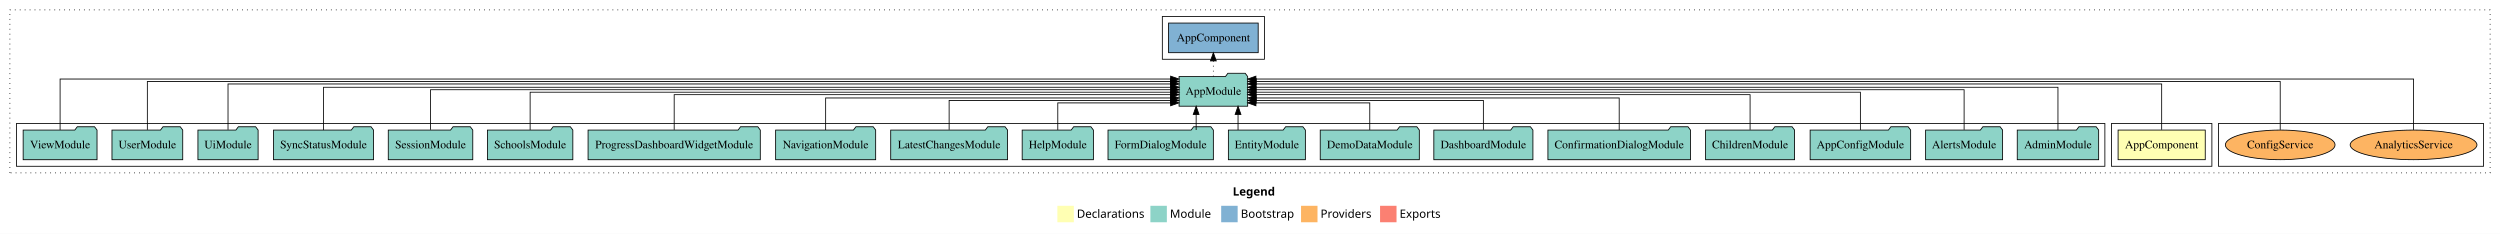
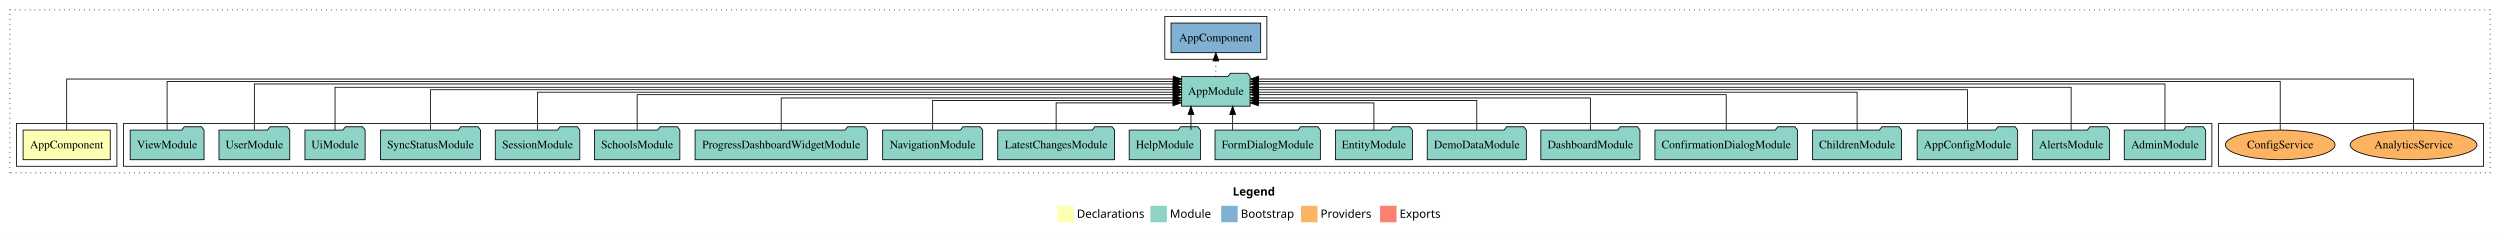
<svg xmlns="http://www.w3.org/2000/svg" width="3037pt" height="284pt" viewBox="0.00 0.00 3037.00 284.00">
  <g id="graph0" class="graph" transform="scale(1 1) rotate(0) translate(4 280)">
    <polygon fill="white" stroke="transparent" points="-4,4 -4,-280 3033,-280 3033,4 -4,4" />
    <text text-anchor="start" x="1493.51" y="-42.4" font-family="sans-serif" font-weight="bold" font-size="14.00">Legend</text>
    <polygon fill="#ffffb3" stroke="transparent" points="1280.5,-10 1280.5,-30 1300.5,-30 1300.5,-10 1280.5,-10" />
    <text text-anchor="start" x="1304.13" y="-15.4" font-family="sans-serif" font-size="14.00">  Declarations</text>
    <polygon fill="#8dd3c7" stroke="transparent" points="1393.5,-10 1393.5,-30 1413.5,-30 1413.5,-10 1393.5,-10" />
    <text text-anchor="start" x="1417.23" y="-15.4" font-family="sans-serif" font-size="14.00">  Module</text>
    <polygon fill="#80b1d3" stroke="transparent" points="1479.5,-10 1479.5,-30 1499.5,-30 1499.5,-10 1479.5,-10" />
    <text text-anchor="start" x="1503.28" y="-15.4" font-family="sans-serif" font-size="14.00">  Bootstrap</text>
    <polygon fill="#fdb462" stroke="transparent" points="1576.5,-10 1576.5,-30 1596.5,-30 1596.5,-10 1576.5,-10" />
    <text text-anchor="start" x="1600.17" y="-15.4" font-family="sans-serif" font-size="14.00">  Providers</text>
    <polygon fill="#fb8072" stroke="transparent" points="1672.5,-10 1672.5,-30 1692.5,-30 1692.5,-10 1672.5,-10" />
    <text text-anchor="start" x="1696.23" y="-15.4" font-family="sans-serif" font-size="14.00">  Exports</text>
    <g id="clust1" class="cluster">
      <polygon fill="none" stroke="black" stroke-dasharray="1,5" points="8,-70 8,-268 3021,-268 3021,-70 8,-70" />
    </g>
-     <g id="clust6" class="cluster">
-       <polygon fill="none" stroke="black" points="1408,-208 1408,-260 1532,-260 1532,-208 1408,-208" />
-     </g>
    <g id="clust7" class="cluster">
      <polygon fill="none" stroke="black" points="2691,-78 2691,-130 3013,-130 3013,-78 2691,-78" />
    </g>
+     <g id="clust6" class="cluster">
+       <polygon fill="none" stroke="black" points="1411,-208 1411,-260 1535,-260 1535,-208 1411,-208" />
+     </g>
+     <g id="clust4" class="cluster">
+       <polygon fill="none" stroke="black" points="146,-78 146,-130 2683,-130 2683,-78 146,-78" />
+     </g>
    <g id="clust2" class="cluster">
-       <polygon fill="none" stroke="black" points="2561,-78 2561,-130 2683,-130 2683,-78 2561,-78" />
-     </g>
-     <g id="clust4" class="cluster">
-       <polygon fill="none" stroke="black" points="16,-78 16,-130 2553,-130 2553,-78 16,-78" />
+       <polygon fill="none" stroke="black" points="16,-78 16,-130 138,-130 138,-78 16,-78" />
    </g>
    <g id="node1" class="node">
-       <polygon fill="#ffffb3" stroke="black" points="2674.94,-122 2569.06,-122 2569.06,-86 2674.94,-86 2674.94,-122" />
-       <text text-anchor="middle" x="2622" y="-99.8" font-family="Times,serif" font-size="14.00">AppComponent</text>
+       <polygon fill="#ffffb3" stroke="black" points="129.94,-122 24.06,-122 24.06,-86 129.94,-86 129.94,-122" />
+       <text text-anchor="middle" x="77" y="-99.8" font-family="Times,serif" font-size="14.00">AppComponent</text>
    </g>
    <g id="node2" class="node">
-       <polygon fill="#8dd3c7" stroke="black" points="1511.66,-187 1508.66,-191 1487.66,-191 1484.66,-187 1428.34,-187 1428.34,-151 1511.66,-151 1511.66,-187" />
-       <text text-anchor="middle" x="1470" y="-164.8" font-family="Times,serif" font-size="14.00">AppModule</text>
+       <polygon fill="#8dd3c7" stroke="black" points="1514.66,-187 1511.66,-191 1490.66,-191 1487.66,-187 1431.34,-187 1431.34,-151 1514.66,-151 1514.66,-187" />
+       <text text-anchor="middle" x="1473" y="-164.8" font-family="Times,serif" font-size="14.00">AppModule</text>
    </g>
    <g id="edge1" class="edge">
-       <path fill="none" stroke="black" d="M2622,-122.29C2622,-144.21 2622,-178 2622,-178 2622,-178 1521.68,-178 1521.68,-178" />
-       <polygon fill="black" stroke="black" points="1521.68,-174.5 1511.68,-178 1521.68,-181.5 1521.68,-174.5" />
+       <path fill="none" stroke="black" d="M77,-122.15C77,-145.76 77,-184 77,-184 77,-184 1421.22,-184 1421.22,-184" />
+       <polygon fill="black" stroke="black" points="1421.22,-187.5 1431.22,-184 1421.22,-180.5 1421.22,-187.5" />
    </g>
    <g id="node22" class="node">
-       <polygon fill="#80b1d3" stroke="black" points="1524.44,-252 1415.56,-252 1415.56,-216 1524.44,-216 1524.44,-252" />
-       <text text-anchor="middle" x="1470" y="-229.8" font-family="Times,serif" font-size="14.00">AppComponent </text>
+       <polygon fill="#80b1d3" stroke="black" points="1527.44,-252 1418.56,-252 1418.56,-216 1527.44,-216 1527.44,-252" />
+       <text text-anchor="middle" x="1473" y="-229.8" font-family="Times,serif" font-size="14.00">AppComponent </text>
    </g>
    <g id="edge21" class="edge">
-       <path fill="none" stroke="black" stroke-dasharray="1,5" d="M1470,-187.11C1470,-187.11 1470,-205.99 1470,-205.99" />
-       <polygon fill="black" stroke="black" points="1466.5,-205.99 1470,-215.99 1473.5,-205.99 1466.5,-205.99" />
+       <path fill="none" stroke="black" stroke-dasharray="1,5" d="M1473,-187.11C1473,-187.11 1473,-205.99 1473,-205.99" />
+       <polygon fill="black" stroke="black" points="1469.5,-205.99 1473,-215.99 1476.5,-205.99 1469.5,-205.99" />
    </g>
    <g id="node3" class="node">
-       <polygon fill="#8dd3c7" stroke="black" points="2545.44,-122 2542.44,-126 2521.44,-126 2518.44,-122 2446.56,-122 2446.56,-86 2545.44,-86 2545.44,-122" />
-       <text text-anchor="middle" x="2496" y="-99.8" font-family="Times,serif" font-size="14.00">AdminModule</text>
+       <polygon fill="#8dd3c7" stroke="black" points="2675.44,-122 2672.44,-126 2651.44,-126 2648.44,-122 2576.56,-122 2576.56,-86 2675.44,-86 2675.44,-122" />
+       <text text-anchor="middle" x="2626" y="-99.8" font-family="Times,serif" font-size="14.00">AdminModule</text>
    </g>
    <g id="edge2" class="edge">
-       <path fill="none" stroke="black" d="M2496,-122.03C2496,-142.77 2496,-174 2496,-174 2496,-174 1521.81,-174 1521.81,-174" />
-       <polygon fill="black" stroke="black" points="1521.81,-170.5 1511.81,-174 1521.81,-177.5 1521.81,-170.5" />
+       <path fill="none" stroke="black" d="M2626,-122.29C2626,-144.21 2626,-178 2626,-178 2626,-178 1524.72,-178 1524.72,-178" />
+       <polygon fill="black" stroke="black" points="1524.72,-174.5 1514.72,-178 1524.72,-181.5 1524.72,-174.5" />
    </g>
    <g id="node4" class="node">
-       <polygon fill="#8dd3c7" stroke="black" points="2428.76,-122 2425.76,-126 2404.76,-126 2401.76,-122 2335.24,-122 2335.24,-86 2428.76,-86 2428.76,-122" />
-       <text text-anchor="middle" x="2382" y="-99.8" font-family="Times,serif" font-size="14.00">AlertsModule</text>
+       <polygon fill="#8dd3c7" stroke="black" points="2558.76,-122 2555.76,-126 2534.76,-126 2531.76,-122 2465.24,-122 2465.24,-86 2558.76,-86 2558.76,-122" />
+       <text text-anchor="middle" x="2512" y="-99.8" font-family="Times,serif" font-size="14.00">AlertsModule</text>
    </g>
    <g id="edge3" class="edge">
-       <path fill="none" stroke="black" d="M2382,-122.31C2382,-142.15 2382,-171 2382,-171 2382,-171 1521.86,-171 1521.86,-171" />
-       <polygon fill="black" stroke="black" points="1521.86,-167.5 1511.86,-171 1521.86,-174.5 1521.86,-167.5" />
+       <path fill="none" stroke="black" d="M2512,-122.03C2512,-142.77 2512,-174 2512,-174 2512,-174 1524.69,-174 1524.69,-174" />
+       <polygon fill="black" stroke="black" points="1524.69,-170.5 1514.69,-174 1524.69,-177.5 1524.69,-170.5" />
    </g>
    <g id="node5" class="node">
-       <polygon fill="#8dd3c7" stroke="black" points="2317.05,-122 2314.05,-126 2293.05,-126 2290.05,-122 2194.95,-122 2194.95,-86 2317.05,-86 2317.05,-122" />
-       <text text-anchor="middle" x="2256" y="-99.8" font-family="Times,serif" font-size="14.00">AppConfigModule</text>
+       <polygon fill="#8dd3c7" stroke="black" points="2447.05,-122 2444.05,-126 2423.05,-126 2420.05,-122 2324.95,-122 2324.95,-86 2447.05,-86 2447.05,-122" />
+       <text text-anchor="middle" x="2386" y="-99.8" font-family="Times,serif" font-size="14.00">AppConfigModule</text>
    </g>
    <g id="edge4" class="edge">
-       <path fill="none" stroke="black" d="M2256,-122.17C2256,-141.09 2256,-168 2256,-168 2256,-168 1521.7,-168 1521.7,-168" />
-       <polygon fill="black" stroke="black" points="1521.7,-164.5 1511.7,-168 1521.7,-171.5 1521.7,-164.5" />
+       <path fill="none" stroke="black" d="M2386,-122.31C2386,-142.15 2386,-171 2386,-171 2386,-171 1524.9,-171 1524.9,-171" />
+       <polygon fill="black" stroke="black" points="1524.9,-167.5 1514.9,-171 1524.9,-174.5 1524.9,-167.5" />
    </g>
    <g id="node6" class="node">
-       <polygon fill="#8dd3c7" stroke="black" points="2176.04,-122 2173.04,-126 2152.04,-126 2149.04,-122 2067.96,-122 2067.96,-86 2176.04,-86 2176.04,-122" />
-       <text text-anchor="middle" x="2122" y="-99.8" font-family="Times,serif" font-size="14.00">ChildrenModule</text>
+       <polygon fill="#8dd3c7" stroke="black" points="2306.04,-122 2303.04,-126 2282.04,-126 2279.04,-122 2197.96,-122 2197.96,-86 2306.04,-86 2306.04,-122" />
+       <text text-anchor="middle" x="2252" y="-99.8" font-family="Times,serif" font-size="14.00">ChildrenModule</text>
    </g>
    <g id="edge5" class="edge">
-       <path fill="none" stroke="black" d="M2122,-122.3C2122,-140.27 2122,-165 2122,-165 2122,-165 1521.78,-165 1521.78,-165" />
-       <polygon fill="black" stroke="black" points="1521.78,-161.5 1511.78,-165 1521.78,-168.5 1521.78,-161.5" />
+       <path fill="none" stroke="black" d="M2252,-122.17C2252,-141.09 2252,-168 2252,-168 2252,-168 1524.88,-168 1524.88,-168" />
+       <polygon fill="black" stroke="black" points="1524.88,-164.5 1514.88,-168 1524.88,-171.5 1524.88,-164.5" />
    </g>
    <g id="node7" class="node">
-       <polygon fill="#8dd3c7" stroke="black" points="2049.59,-122 2046.59,-126 2025.59,-126 2022.59,-122 1876.41,-122 1876.41,-86 2049.59,-86 2049.59,-122" />
-       <text text-anchor="middle" x="1963" y="-99.8" font-family="Times,serif" font-size="14.00">ConfirmationDialogModule</text>
+       <polygon fill="#8dd3c7" stroke="black" points="2179.59,-122 2176.59,-126 2155.59,-126 2152.59,-122 2006.41,-122 2006.41,-86 2179.59,-86 2179.59,-122" />
+       <text text-anchor="middle" x="2093" y="-99.8" font-family="Times,serif" font-size="14.00">ConfirmationDialogModule</text>
    </g>
    <g id="edge6" class="edge">
-       <path fill="none" stroke="black" d="M1963,-122.04C1963,-138.73 1963,-161 1963,-161 1963,-161 1522.03,-161 1522.03,-161" />
-       <polygon fill="black" stroke="black" points="1522.03,-157.5 1512.03,-161 1522.03,-164.5 1522.03,-157.5" />
+       <path fill="none" stroke="black" d="M2093,-122.3C2093,-140.27 2093,-165 2093,-165 2093,-165 1525.13,-165 1525.13,-165" />
+       <polygon fill="black" stroke="black" points="1525.13,-161.5 1515.13,-165 1525.13,-168.5 1525.13,-161.5" />
    </g>
    <g id="node8" class="node">
-       <polygon fill="#8dd3c7" stroke="black" points="1858.19,-122 1855.19,-126 1834.19,-126 1831.19,-122 1737.81,-122 1737.81,-86 1858.19,-86 1858.19,-122" />
-       <text text-anchor="middle" x="1798" y="-99.8" font-family="Times,serif" font-size="14.00">DashboardModule</text>
+       <polygon fill="#8dd3c7" stroke="black" points="1988.19,-122 1985.19,-126 1964.19,-126 1961.19,-122 1867.81,-122 1867.81,-86 1988.19,-86 1988.19,-122" />
+       <text text-anchor="middle" x="1928" y="-99.8" font-family="Times,serif" font-size="14.00">DashboardModule</text>
    </g>
    <g id="edge7" class="edge">
-       <path fill="none" stroke="black" d="M1798,-122.28C1798,-137.95 1798,-158 1798,-158 1798,-158 1521.87,-158 1521.87,-158" />
-       <polygon fill="black" stroke="black" points="1521.87,-154.5 1511.87,-158 1521.87,-161.5 1521.87,-154.5" />
+       <path fill="none" stroke="black" d="M1928,-122.04C1928,-138.73 1928,-161 1928,-161 1928,-161 1524.99,-161 1524.99,-161" />
+       <polygon fill="black" stroke="black" points="1524.99,-157.5 1514.99,-161 1524.99,-164.5 1524.99,-157.5" />
    </g>
    <g id="node9" class="node">
-       <polygon fill="#8dd3c7" stroke="black" points="1720.19,-122 1717.19,-126 1696.19,-126 1693.19,-122 1599.81,-122 1599.81,-86 1720.19,-86 1720.19,-122" />
-       <text text-anchor="middle" x="1660" y="-99.8" font-family="Times,serif" font-size="14.00">DemoDataModule</text>
+       <polygon fill="#8dd3c7" stroke="black" points="1850.19,-122 1847.19,-126 1826.19,-126 1823.19,-122 1729.81,-122 1729.81,-86 1850.19,-86 1850.19,-122" />
+       <text text-anchor="middle" x="1790" y="-99.8" font-family="Times,serif" font-size="14.00">DemoDataModule</text>
    </g>
    <g id="edge8" class="edge">
-       <path fill="none" stroke="black" d="M1660,-122.12C1660,-136.78 1660,-155 1660,-155 1660,-155 1521.7,-155 1521.7,-155" />
-       <polygon fill="black" stroke="black" points="1521.7,-151.5 1511.7,-155 1521.7,-158.5 1521.7,-151.5" />
+       <path fill="none" stroke="black" d="M1790,-122.28C1790,-137.95 1790,-158 1790,-158 1790,-158 1524.77,-158 1524.77,-158" />
+       <polygon fill="black" stroke="black" points="1524.77,-154.5 1514.77,-158 1524.77,-161.5 1524.77,-154.5" />
    </g>
    <g id="node10" class="node">
-       <polygon fill="#8dd3c7" stroke="black" points="1581.77,-122 1578.77,-126 1557.77,-126 1554.77,-122 1488.23,-122 1488.23,-86 1581.77,-86 1581.77,-122" />
-       <text text-anchor="middle" x="1535" y="-99.8" font-family="Times,serif" font-size="14.00">EntityModule</text>
+       <polygon fill="#8dd3c7" stroke="black" points="1711.77,-122 1708.77,-126 1687.77,-126 1684.77,-122 1618.23,-122 1618.23,-86 1711.77,-86 1711.77,-122" />
+       <text text-anchor="middle" x="1665" y="-99.8" font-family="Times,serif" font-size="14.00">EntityModule</text>
    </g>
    <g id="edge9" class="edge">
-       <path fill="none" stroke="black" d="M1499.97,-122.11C1499.97,-122.11 1499.97,-140.99 1499.97,-140.99" />
-       <polygon fill="black" stroke="black" points="1496.47,-140.99 1499.97,-150.99 1503.47,-140.99 1496.47,-140.99" />
+       <path fill="none" stroke="black" d="M1665,-122.12C1665,-136.78 1665,-155 1665,-155 1665,-155 1524.66,-155 1524.66,-155" />
+       <polygon fill="black" stroke="black" points="1524.66,-151.5 1514.66,-155 1524.66,-158.5 1524.66,-151.5" />
    </g>
    <g id="node11" class="node">
-       <polygon fill="#8dd3c7" stroke="black" points="1469.99,-122 1466.99,-126 1445.99,-126 1442.99,-122 1342.01,-122 1342.01,-86 1469.99,-86 1469.99,-122" />
-       <text text-anchor="middle" x="1406" y="-99.8" font-family="Times,serif" font-size="14.00">FormDialogModule</text>
+       <polygon fill="#8dd3c7" stroke="black" points="1599.99,-122 1596.99,-126 1575.99,-126 1572.99,-122 1472.01,-122 1472.01,-86 1599.99,-86 1599.99,-122" />
+       <text text-anchor="middle" x="1536" y="-99.8" font-family="Times,serif" font-size="14.00">FormDialogModule</text>
    </g>
    <g id="edge10" class="edge">
-       <path fill="none" stroke="black" d="M1449.08,-122.11C1449.08,-122.11 1449.08,-140.99 1449.08,-140.99" />
-       <polygon fill="black" stroke="black" points="1445.58,-140.99 1449.08,-150.99 1452.58,-140.99 1445.58,-140.99" />
+       <path fill="none" stroke="black" d="M1493.42,-122.11C1493.42,-122.11 1493.42,-140.99 1493.42,-140.99" />
+       <polygon fill="black" stroke="black" points="1489.92,-140.99 1493.42,-150.99 1496.92,-140.99 1489.92,-140.99" />
    </g>
    <g id="node12" class="node">
-       <polygon fill="#8dd3c7" stroke="black" points="1324.26,-122 1321.26,-126 1300.26,-126 1297.26,-122 1237.74,-122 1237.74,-86 1324.26,-86 1324.26,-122" />
-       <text text-anchor="middle" x="1281" y="-99.8" font-family="Times,serif" font-size="14.00">HelpModule</text>
+       <polygon fill="#8dd3c7" stroke="black" points="1454.26,-122 1451.26,-126 1430.26,-126 1427.26,-122 1367.74,-122 1367.74,-86 1454.26,-86 1454.26,-122" />
+       <text text-anchor="middle" x="1411" y="-99.8" font-family="Times,serif" font-size="14.00">HelpModule</text>
    </g>
    <g id="edge11" class="edge">
-       <path fill="none" stroke="black" d="M1281,-122.12C1281,-136.78 1281,-155 1281,-155 1281,-155 1418.05,-155 1418.05,-155" />
-       <polygon fill="black" stroke="black" points="1418.05,-158.5 1428.05,-155 1418.05,-151.5 1418.05,-158.5" />
+       <path fill="none" stroke="black" d="M1442.78,-122.11C1442.78,-122.11 1442.78,-140.99 1442.78,-140.99" />
+       <polygon fill="black" stroke="black" points="1439.28,-140.99 1442.78,-150.99 1446.28,-140.99 1439.28,-140.99" />
    </g>
    <g id="node13" class="node">
-       <polygon fill="#8dd3c7" stroke="black" points="1219.97,-122 1216.97,-126 1195.97,-126 1192.97,-122 1078.03,-122 1078.03,-86 1219.97,-86 1219.97,-122" />
-       <text text-anchor="middle" x="1149" y="-99.8" font-family="Times,serif" font-size="14.00">LatestChangesModule</text>
+       <polygon fill="#8dd3c7" stroke="black" points="1349.97,-122 1346.97,-126 1325.97,-126 1322.97,-122 1208.03,-122 1208.03,-86 1349.97,-86 1349.97,-122" />
+       <text text-anchor="middle" x="1279" y="-99.8" font-family="Times,serif" font-size="14.00">LatestChangesModule</text>
    </g>
    <g id="edge12" class="edge">
-       <path fill="none" stroke="black" d="M1149,-122.28C1149,-137.95 1149,-158 1149,-158 1149,-158 1418.03,-158 1418.03,-158" />
-       <polygon fill="black" stroke="black" points="1418.03,-161.5 1428.03,-158 1418.03,-154.5 1418.03,-161.5" />
+       <path fill="none" stroke="black" d="M1279,-122.12C1279,-136.78 1279,-155 1279,-155 1279,-155 1420.9,-155 1420.9,-155" />
+       <polygon fill="black" stroke="black" points="1420.9,-158.5 1430.9,-155 1420.9,-151.5 1420.9,-158.5" />
    </g>
    <g id="node14" class="node">
-       <polygon fill="#8dd3c7" stroke="black" points="1059.76,-122 1056.76,-126 1035.76,-126 1032.76,-122 938.24,-122 938.24,-86 1059.76,-86 1059.76,-122" />
-       <text text-anchor="middle" x="999" y="-99.8" font-family="Times,serif" font-size="14.00">NavigationModule</text>
+       <polygon fill="#8dd3c7" stroke="black" points="1189.76,-122 1186.76,-126 1165.76,-126 1162.76,-122 1068.24,-122 1068.24,-86 1189.76,-86 1189.76,-122" />
+       <text text-anchor="middle" x="1129" y="-99.8" font-family="Times,serif" font-size="14.00">NavigationModule</text>
    </g>
    <g id="edge13" class="edge">
-       <path fill="none" stroke="black" d="M999,-122.04C999,-138.73 999,-161 999,-161 999,-161 1418.2,-161 1418.2,-161" />
-       <polygon fill="black" stroke="black" points="1418.2,-164.5 1428.2,-161 1418.2,-157.5 1418.2,-164.5" />
+       <path fill="none" stroke="black" d="M1129,-122.28C1129,-137.95 1129,-158 1129,-158 1129,-158 1421.16,-158 1421.16,-158" />
+       <polygon fill="black" stroke="black" points="1421.16,-161.5 1431.16,-158 1421.16,-154.5 1421.16,-161.5" />
    </g>
    <g id="node15" class="node">
-       <polygon fill="#8dd3c7" stroke="black" points="919.61,-122 916.61,-126 895.61,-126 892.61,-122 710.39,-122 710.39,-86 919.61,-86 919.61,-122" />
-       <text text-anchor="middle" x="815" y="-99.8" font-family="Times,serif" font-size="14.00">ProgressDashboardWidgetModule</text>
+       <polygon fill="#8dd3c7" stroke="black" points="1049.61,-122 1046.61,-126 1025.61,-126 1022.61,-122 840.39,-122 840.39,-86 1049.61,-86 1049.61,-122" />
+       <text text-anchor="middle" x="945" y="-99.8" font-family="Times,serif" font-size="14.00">ProgressDashboardWidgetModule</text>
    </g>
    <g id="edge14" class="edge">
-       <path fill="none" stroke="black" d="M815,-122.3C815,-140.27 815,-165 815,-165 815,-165 1418.03,-165 1418.03,-165" />
-       <polygon fill="black" stroke="black" points="1418.03,-168.5 1428.03,-165 1418.03,-161.5 1418.03,-168.5" />
+       <path fill="none" stroke="black" d="M945,-122.04C945,-138.73 945,-161 945,-161 945,-161 1421.13,-161 1421.13,-161" />
+       <polygon fill="black" stroke="black" points="1421.13,-164.5 1431.13,-161 1421.13,-157.5 1421.13,-164.5" />
    </g>
    <g id="node16" class="node">
-       <polygon fill="#8dd3c7" stroke="black" points="691.88,-122 688.88,-126 667.88,-126 664.88,-122 588.12,-122 588.12,-86 691.88,-86 691.88,-122" />
-       <text text-anchor="middle" x="640" y="-99.8" font-family="Times,serif" font-size="14.00">SchoolsModule</text>
+       <polygon fill="#8dd3c7" stroke="black" points="821.88,-122 818.88,-126 797.88,-126 794.88,-122 718.12,-122 718.12,-86 821.88,-86 821.88,-122" />
+       <text text-anchor="middle" x="770" y="-99.8" font-family="Times,serif" font-size="14.00">SchoolsModule</text>
    </g>
    <g id="edge15" class="edge">
-       <path fill="none" stroke="black" d="M640,-122.17C640,-141.09 640,-168 640,-168 640,-168 1418.27,-168 1418.27,-168" />
-       <polygon fill="black" stroke="black" points="1418.27,-171.5 1428.27,-168 1418.27,-164.5 1418.27,-171.5" />
+       <path fill="none" stroke="black" d="M770,-122.3C770,-140.27 770,-165 770,-165 770,-165 1421.13,-165 1421.13,-165" />
+       <polygon fill="black" stroke="black" points="1421.13,-168.5 1431.13,-165 1421.13,-161.5 1421.13,-168.5" />
    </g>
    <g id="node17" class="node">
-       <polygon fill="#8dd3c7" stroke="black" points="570.33,-122 567.33,-126 546.33,-126 543.33,-122 467.67,-122 467.67,-86 570.33,-86 570.33,-122" />
-       <text text-anchor="middle" x="519" y="-99.8" font-family="Times,serif" font-size="14.00">SessionModule</text>
+       <polygon fill="#8dd3c7" stroke="black" points="700.33,-122 697.33,-126 676.33,-126 673.33,-122 597.67,-122 597.67,-86 700.33,-86 700.33,-122" />
+       <text text-anchor="middle" x="649" y="-99.8" font-family="Times,serif" font-size="14.00">SessionModule</text>
    </g>
    <g id="edge16" class="edge">
-       <path fill="none" stroke="black" d="M519,-122.31C519,-142.15 519,-171 519,-171 519,-171 1418.22,-171 1418.22,-171" />
-       <polygon fill="black" stroke="black" points="1418.22,-174.5 1428.22,-171 1418.22,-167.5 1418.22,-174.5" />
+       <path fill="none" stroke="black" d="M649,-122.17C649,-141.09 649,-168 649,-168 649,-168 1421.29,-168 1421.29,-168" />
+       <polygon fill="black" stroke="black" points="1421.29,-171.5 1431.29,-168 1421.29,-164.5 1421.29,-171.5" />
    </g>
    <g id="node18" class="node">
-       <polygon fill="#8dd3c7" stroke="black" points="449.77,-122 446.77,-126 425.77,-126 422.77,-122 328.23,-122 328.23,-86 449.77,-86 449.77,-122" />
-       <text text-anchor="middle" x="389" y="-99.8" font-family="Times,serif" font-size="14.00">SyncStatusModule</text>
+       <polygon fill="#8dd3c7" stroke="black" points="579.77,-122 576.77,-126 555.77,-126 552.77,-122 458.23,-122 458.23,-86 579.77,-86 579.77,-122" />
+       <text text-anchor="middle" x="519" y="-99.8" font-family="Times,serif" font-size="14.00">SyncStatusModule</text>
    </g>
    <g id="edge17" class="edge">
-       <path fill="none" stroke="black" d="M389,-122.03C389,-142.77 389,-174 389,-174 389,-174 1418.29,-174 1418.29,-174" />
-       <polygon fill="black" stroke="black" points="1418.29,-177.5 1428.29,-174 1418.29,-170.5 1418.29,-177.5" />
+       <path fill="none" stroke="black" d="M519,-122.31C519,-142.15 519,-171 519,-171 519,-171 1421.09,-171 1421.09,-171" />
+       <polygon fill="black" stroke="black" points="1421.09,-174.5 1431.09,-171 1421.09,-167.5 1421.09,-174.5" />
    </g>
    <g id="node19" class="node">
-       <polygon fill="#8dd3c7" stroke="black" points="309.55,-122 306.55,-126 285.55,-126 282.55,-122 236.45,-122 236.45,-86 309.55,-86 309.55,-122" />
-       <text text-anchor="middle" x="273" y="-99.8" font-family="Times,serif" font-size="14.00">UiModule</text>
+       <polygon fill="#8dd3c7" stroke="black" points="439.55,-122 436.55,-126 415.55,-126 412.55,-122 366.45,-122 366.45,-86 439.55,-86 439.55,-122" />
+       <text text-anchor="middle" x="403" y="-99.8" font-family="Times,serif" font-size="14.00">UiModule</text>
    </g>
    <g id="edge18" class="edge">
-       <path fill="none" stroke="black" d="M273,-122.29C273,-144.21 273,-178 273,-178 273,-178 1418.1,-178 1418.1,-178" />
-       <polygon fill="black" stroke="black" points="1418.1,-181.5 1428.1,-178 1418.1,-174.5 1418.1,-181.5" />
+       <path fill="none" stroke="black" d="M403,-122.03C403,-142.77 403,-174 403,-174 403,-174 1421.05,-174 1421.05,-174" />
+       <polygon fill="black" stroke="black" points="1421.05,-177.5 1431.05,-174 1421.05,-170.5 1421.05,-177.5" />
    </g>
    <g id="node20" class="node">
-       <polygon fill="#8dd3c7" stroke="black" points="217.98,-122 214.98,-126 193.98,-126 190.98,-122 132.02,-122 132.02,-86 217.98,-86 217.98,-122" />
-       <text text-anchor="middle" x="175" y="-99.8" font-family="Times,serif" font-size="14.00">UserModule</text>
+       <polygon fill="#8dd3c7" stroke="black" points="347.98,-122 344.98,-126 323.98,-126 320.98,-122 262.02,-122 262.02,-86 347.98,-86 347.98,-122" />
+       <text text-anchor="middle" x="305" y="-99.8" font-family="Times,serif" font-size="14.00">UserModule</text>
    </g>
    <g id="edge19" class="edge">
-       <path fill="none" stroke="black" d="M175,-122.25C175,-145.02 175,-181 175,-181 175,-181 1418.02,-181 1418.02,-181" />
-       <polygon fill="black" stroke="black" points="1418.02,-184.5 1428.02,-181 1418.02,-177.5 1418.02,-184.5" />
+       <path fill="none" stroke="black" d="M305,-122.29C305,-144.21 305,-178 305,-178 305,-178 1421.09,-178 1421.09,-178" />
+       <polygon fill="black" stroke="black" points="1421.09,-181.5 1431.09,-178 1421.09,-174.5 1421.09,-181.5" />
    </g>
    <g id="node21" class="node">
-       <polygon fill="#8dd3c7" stroke="black" points="113.87,-122 110.87,-126 89.87,-126 86.87,-122 24.13,-122 24.13,-86 113.87,-86 113.87,-122" />
-       <text text-anchor="middle" x="69" y="-99.8" font-family="Times,serif" font-size="14.00">ViewModule</text>
+       <polygon fill="#8dd3c7" stroke="black" points="243.87,-122 240.87,-126 219.87,-126 216.87,-122 154.13,-122 154.13,-86 243.87,-86 243.87,-122" />
+       <text text-anchor="middle" x="199" y="-99.8" font-family="Times,serif" font-size="14.00">ViewModule</text>
    </g>
    <g id="edge20" class="edge">
-       <path fill="none" stroke="black" d="M69,-122.15C69,-145.76 69,-184 69,-184 69,-184 1418.07,-184 1418.07,-184" />
-       <polygon fill="black" stroke="black" points="1418.07,-187.5 1428.07,-184 1418.07,-180.5 1418.07,-187.5" />
+       <path fill="none" stroke="black" d="M199,-122.25C199,-145.02 199,-181 199,-181 199,-181 1421.34,-181 1421.34,-181" />
+       <polygon fill="black" stroke="black" points="1421.34,-184.5 1431.34,-181 1421.34,-177.5 1421.34,-184.5" />
    </g>
    <g id="node23" class="node">
      <ellipse fill="#fdb462" stroke="black" cx="2928" cy="-104" rx="77" ry="18" />
      <text text-anchor="middle" x="2928" y="-99.8" font-family="Times,serif" font-size="14.00">AnalyticsService</text>
    </g>
    <g id="edge22" class="edge">
-       <path fill="none" stroke="black" d="M2928,-122.15C2928,-145.76 2928,-184 2928,-184 2928,-184 1521.67,-184 1521.67,-184" />
-       <polygon fill="black" stroke="black" points="1521.67,-180.5 1511.67,-184 1521.67,-187.5 1521.67,-180.5" />
+       <path fill="none" stroke="black" d="M2928,-122.15C2928,-145.76 2928,-184 2928,-184 2928,-184 1524.98,-184 1524.98,-184" />
+       <polygon fill="black" stroke="black" points="1524.98,-180.5 1514.98,-184 1524.98,-187.5 1524.98,-180.5" />
    </g>
    <g id="node24" class="node">
      <ellipse fill="#fdb462" stroke="black" cx="2766" cy="-104" rx="66.63" ry="18" />
      <text text-anchor="middle" x="2766" y="-99.8" font-family="Times,serif" font-size="14.00">ConfigService</text>
    </g>
    <g id="edge23" class="edge">
-       <path fill="none" stroke="black" d="M2766,-122.25C2766,-145.02 2766,-181 2766,-181 2766,-181 1522.02,-181 1522.02,-181" />
-       <polygon fill="black" stroke="black" points="1522.02,-177.5 1512.02,-181 1522.02,-184.5 1522.02,-177.5" />
+       <path fill="none" stroke="black" d="M2766,-122.25C2766,-145.02 2766,-181 2766,-181 2766,-181 1524.92,-181 1524.92,-181" />
+       <polygon fill="black" stroke="black" points="1524.92,-177.5 1514.92,-181 1524.92,-184.5 1524.92,-177.5" />
    </g>
  </g>
</svg>
